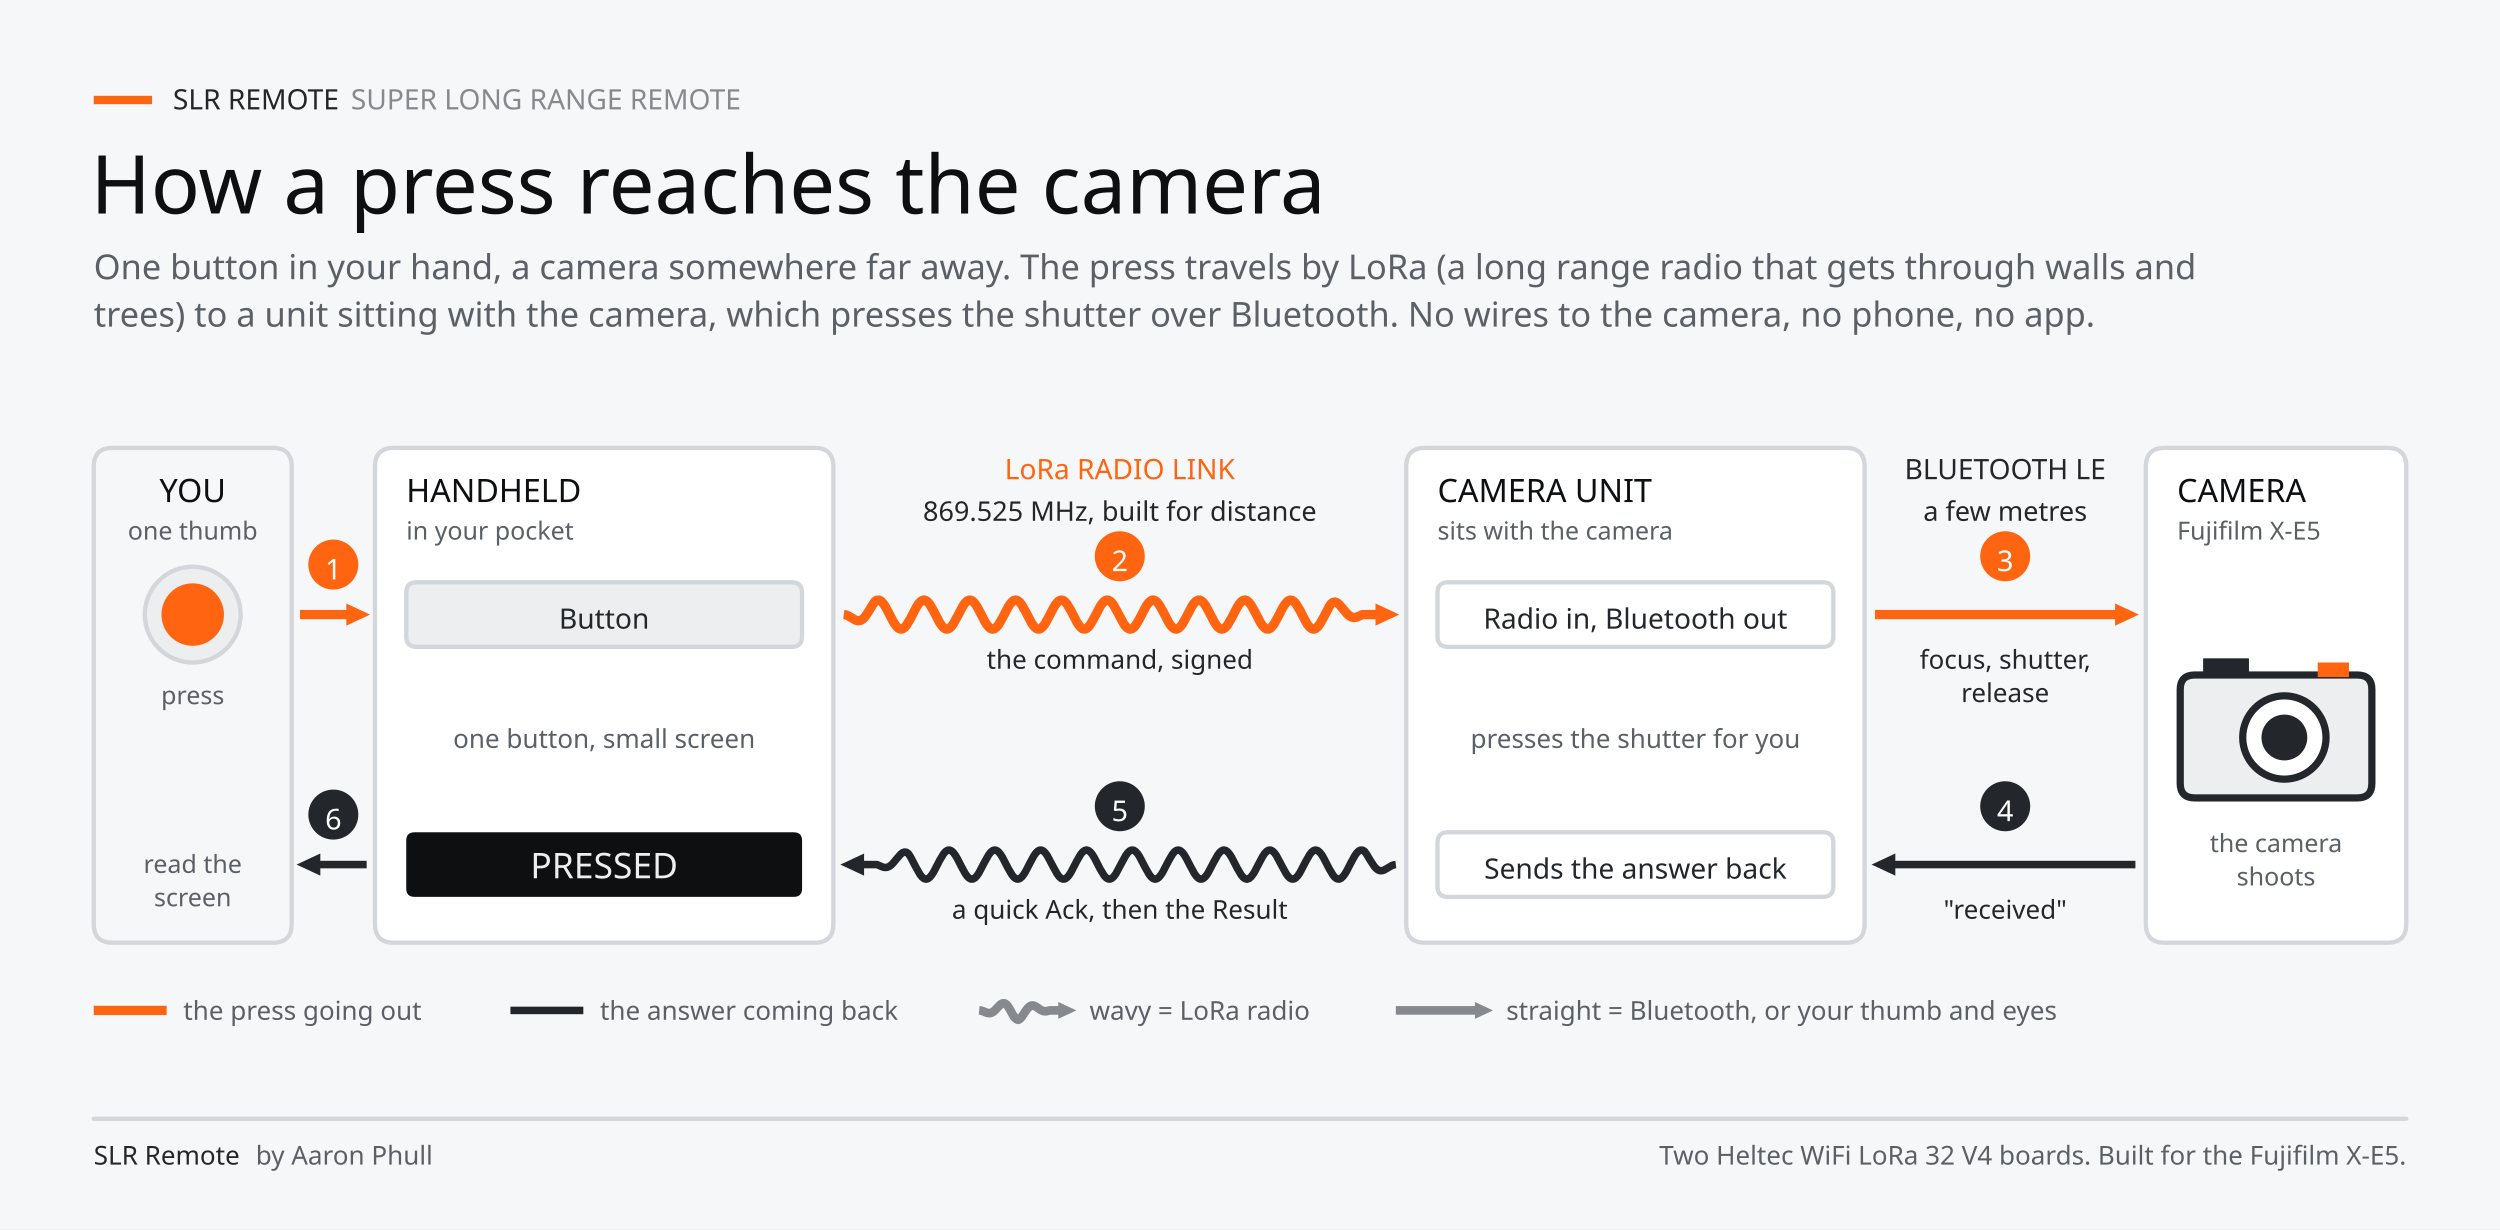
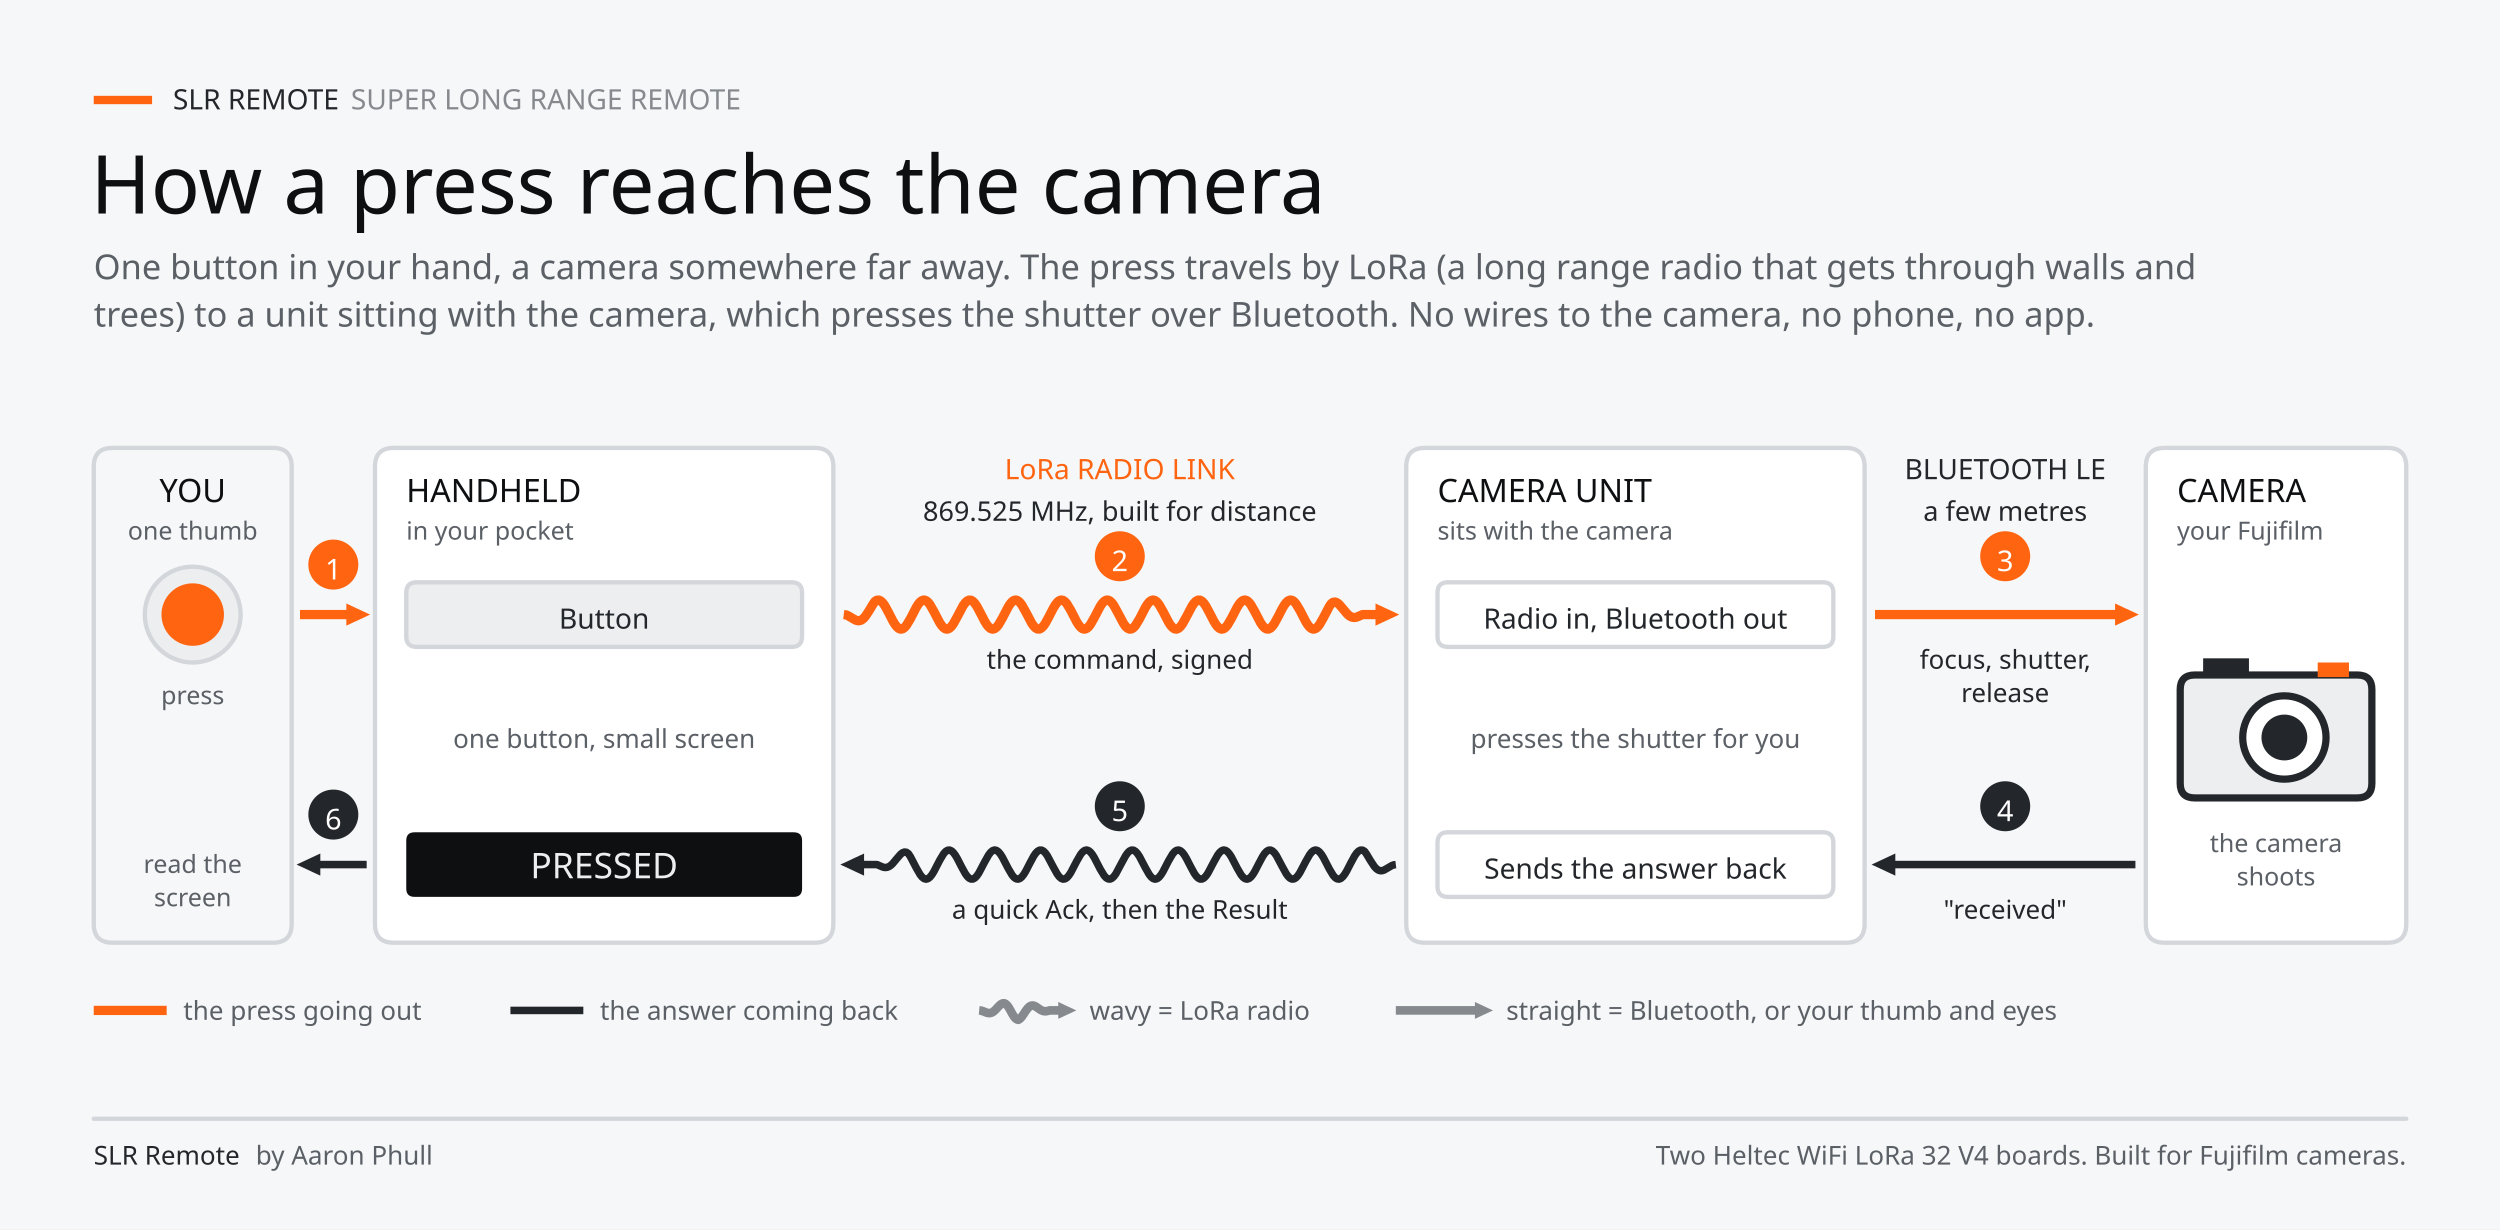
<svg xmlns="http://www.w3.org/2000/svg" width="864pt" height="424.8pt" viewBox="0 0 864 424.8" version="1.1">
  <defs>
    <style type="text/css">*{stroke-linejoin: round; stroke-linecap: butt}</style>
  </defs>
  <g id="figure_1">
    <g id="patch_1">
      <path d="M 0 424.8  L 864 424.8  L 864 0  L 0 0  z " style="fill: #f6f7f8" />
    </g>
    <g id="axes_1">
      <g id="patch_2">
        <path d="M 32.4 33.12  L 52.56 33.12  L 52.56 36  L 32.4 36  z " clip-path="url(#p7b53c7cc27)" style="fill: #ff6410" />
      </g>
      <g id="patch_3">
        <path d="M 38.88 154.8  L 94.32 154.8  Q 100.8 154.8 100.8 161.28  L 100.8 319.32  Q 100.8 325.8 94.32 325.8  L 38.88 325.8  Q 32.4 325.8 32.4 319.32  L 32.4 161.28  Q 32.4 154.8 38.88 154.8  z " clip-path="url(#p7b53c7cc27)" style="fill: #f6f7f8; stroke: #d3d6da; stroke-width: 1.5; stroke-linejoin: miter" />
      </g>
      <g id="patch_4">
        <path d="M 136.08 154.8  L 281.52 154.8  Q 288 154.8 288 161.28  L 288 319.32  Q 288 325.8 281.52 325.8  L 136.08 325.8  Q 129.6 325.8 129.6 319.32  L 129.6 161.28  Q 129.6 154.8 136.08 154.8  z " clip-path="url(#p7b53c7cc27)" style="fill: #ffffff; stroke: #d3d6da; stroke-width: 1.5; stroke-linejoin: miter" />
      </g>
      <g id="patch_5">
        <path d="M 492.48 154.8  L 637.92 154.8  Q 644.4 154.8 644.4 161.28  L 644.4 319.32  Q 644.4 325.8 637.92 325.8  L 492.48 325.8  Q 486 325.8 486 319.32  L 486 161.28  Q 486 154.8 492.48 154.8  z " clip-path="url(#p7b53c7cc27)" style="fill: #ffffff; stroke: #d3d6da; stroke-width: 1.5; stroke-linejoin: miter" />
      </g>
      <g id="patch_6">
        <path d="M 748.08 154.8  L 825.12 154.8  Q 831.6 154.8 831.6 161.28  L 831.6 319.32  Q 831.6 325.8 825.12 325.8  L 748.08 325.8  Q 741.6 325.8 741.6 319.32  L 741.6 161.28  Q 741.6 154.8 748.08 154.8  z " clip-path="url(#p7b53c7cc27)" style="fill: #ffffff; stroke: #d3d6da; stroke-width: 1.5; stroke-linejoin: miter" />
      </g>
      <g id="patch_7">
        <path d="M 66.6 195.84  C 70.992 195.84 75.204 197.585 78.31 200.69  C 81.415 203.796 83.16 208.008 83.16 212.4  C 83.16 216.792 81.415 221.004 78.31 224.11  C 75.204 227.215 70.992 228.96 66.6 228.96  C 62.208 228.96 57.996 227.215 54.89 224.11  C 51.785 221.004 50.04 216.792 50.04 212.4  C 50.04 208.008 51.785 203.796 54.89 200.69  C 57.996 197.585 62.208 195.84 66.6 195.84  z " clip-path="url(#p7b53c7cc27)" style="fill: #eceef0; stroke: #d3d6da; stroke-width: 1.5; stroke-linejoin: miter" />
      </g>
      <g id="patch_8">
        <path d="M 66.6 201.6  C 69.464 201.6 72.211 202.738 74.237 204.763  C 76.262 206.789 77.4 209.536 77.4 212.4  C 77.4 215.264 76.262 218.011 74.237 220.037  C 72.211 222.062 69.464 223.2 66.6 223.2  C 63.736 223.2 60.989 222.062 58.963 220.037  C 56.938 218.011 55.8 215.264 55.8 212.4  C 55.8 209.536 56.938 206.789 58.963 204.763  C 60.989 202.738 63.736 201.6 66.6 201.6  z " clip-path="url(#p7b53c7cc27)" style="fill: #ff6410" />
      </g>
      <g id="patch_9">
        <path d="M 144 201.24  L 273.6 201.24  Q 277.2 201.24 277.2 204.84  L 277.2 219.96  Q 277.2 223.56 273.6 223.56  L 144 223.56  Q 140.4 223.56 140.4 219.96  L 140.4 204.84  Q 140.4 201.24 144 201.24  z " clip-path="url(#p7b53c7cc27)" style="fill: #eceef0; stroke: #d3d6da; stroke-width: 1.5; stroke-linejoin: miter" />
      </g>
      <g id="patch_10">
        <path d="M 500.4 201.24  L 630 201.24  Q 633.6 201.24 633.6 204.84  L 633.6 219.96  Q 633.6 223.56 630 223.56  L 500.4 223.56  Q 496.8 223.56 496.8 219.96  L 496.8 204.84  Q 496.8 201.24 500.4 201.24  z " clip-path="url(#p7b53c7cc27)" style="fill: #ffffff; stroke: #d3d6da; stroke-width: 1.5; stroke-linejoin: miter" />
      </g>
      <g id="patch_11">
        <path d="M 500.4 287.64  L 630 287.64  Q 633.6 287.64 633.6 291.24  L 633.6 306.36  Q 633.6 309.96 630 309.96  L 500.4 309.96  Q 496.8 309.96 496.8 306.36  L 496.8 291.24  Q 496.8 287.64 500.4 287.64  z " clip-path="url(#p7b53c7cc27)" style="fill: #ffffff; stroke: #d3d6da; stroke-width: 1.5; stroke-linejoin: miter" />
      </g>
      <g id="patch_12">
        <path d="M 758.52 233.28  L 814.68 233.28  Q 819.72 233.28 819.72 238.32  L 819.72 270.72  Q 819.72 275.76 814.68 275.76  L 758.52 275.76  Q 753.48 275.76 753.48 270.72  L 753.48 238.32  Q 753.48 233.28 758.52 233.28  z " clip-path="url(#p7b53c7cc27)" style="fill: #eceef0; stroke: #23272b; stroke-width: 2.5; stroke-linejoin: miter" />
      </g>
      <g id="patch_13">
        <path d="M 761.4 227.52  L 777.24 227.52  L 777.24 234  L 761.4 234  z " clip-path="url(#p7b53c7cc27)" style="fill: #23272b" />
      </g>
      <g id="patch_14">
        <path d="M 801 228.96  L 811.8 228.96  L 811.8 234  L 801 234  z " clip-path="url(#p7b53c7cc27)" style="fill: #ff6410" />
      </g>
      <g id="line2d_1">
        <path d="M 103.68 212.4  L 120.96 212.4  " clip-path="url(#p7b53c7cc27)" style="fill: none; stroke: #ff6410; stroke-width: 3.2" />
      </g>
      <g id="line2d_2">
        <path d="M 126.72 298.8  L 109.44 298.8  " clip-path="url(#p7b53c7cc27)" style="fill: none; stroke: #23272b; stroke-width: 2.6" />
      </g>
      <g id="line2d_3">
        <path d="M 291.6 212.4  L 292.277 212.484  L 292.953 212.723  L 294.306 213.51  L 295.659 214.293  L 296.336 214.506  L 297.012 214.518  L 297.689 214.287  L 298.365 213.796  L 299.042 213.055  L 300.395 211.004  L 301.748 208.739  L 302.424 207.795  L 303.101 207.417  L 303.778 207.395  L 304.454 207.732  L 305.131 208.402  L 305.807 209.359  L 307.16 211.842  L 308.513 214.481  L 309.19 215.624  L 309.866 216.536  L 310.543 217.151  L 311.219 217.427  L 311.896 217.343  L 312.572 216.905  L 313.249 216.144  L 314.602 213.893  L 316.632 209.964  L 317.308 208.882  L 317.985 208.051  L 318.661 207.531  L 319.338 207.36  L 320.014 207.55  L 320.691 208.087  L 321.367 208.932  L 322.72 211.29  L 324.75 215.175  L 325.426 216.191  L 326.103 216.936  L 326.779 217.356  L 327.456 217.422  L 328.133 217.127  L 328.809 216.495  L 329.486 215.569  L 330.839 213.12  L 332.868 209.303  L 333.545 208.36  L 334.221 207.705  L 334.898 207.387  L 335.574 207.428  L 336.251 207.825  L 336.927 208.549  L 337.604 209.548  L 338.957 212.074  L 340.31 214.692  L 340.987 215.8  L 341.663 216.665  L 342.34 217.224  L 343.016 217.438  L 343.693 217.292  L 344.369 216.795  L 345.046 215.984  L 346.399 213.668  L 348.428 209.763  L 349.105 208.718  L 349.781 207.937  L 350.458 207.476  L 351.134 207.367  L 351.811 207.619  L 352.488 208.212  L 353.164 209.106  L 354.517 211.519  L 356.547 215.367  L 357.223 216.341  L 357.9 217.033  L 358.576 217.393  L 359.253 217.396  L 359.929 217.041  L 360.606 216.354  L 361.282 215.384  L 362.635 212.888  L 363.989 210.255  L 364.665 209.122  L 365.342 208.224  L 366.018 207.625  L 366.695 207.368  L 367.371 207.471  L 368.048 207.927  L 368.724 208.703  L 370.077 210.975  L 372.107 214.897  L 372.783 215.969  L 373.46 216.785  L 374.136 217.287  L 374.813 217.439  L 375.49 217.23  L 376.166 216.676  L 376.843 215.816  L 378.196 213.441  L 380.225 209.566  L 380.902 208.563  L 381.578 207.834  L 382.255 207.432  L 382.931 207.385  L 383.608 207.698  L 384.284 208.347  L 384.961 209.286  L 386.314 211.75  L 388.344 215.552  L 389.02 216.482  L 389.697 217.12  L 390.373 217.42  L 391.05 217.36  L 391.726 216.945  L 392.403 216.205  L 393.756 213.981  L 395.785 210.046  L 396.462 208.948  L 397.138 208.098  L 397.815 207.556  L 398.491 207.36  L 399.168 207.526  L 399.845 208.04  L 400.521 208.866  L 401.874 211.2  L 403.904 215.097  L 404.58 216.13  L 405.257 216.895  L 405.933 217.339  L 406.61 217.429  L 407.286 217.159  L 407.963 216.548  L 408.639 215.641  L 409.992 213.211  L 412.022 209.376  L 412.699 208.415  L 413.375 207.74  L 414.052 207.398  L 414.728 207.414  L 415.405 207.787  L 416.081 208.49  L 416.758 209.473  L 418.111 211.982  L 419.464 214.609  L 420.14 215.731  L 420.817 216.615  L 421.493 217.197  L 422.17 217.435  L 422.846 217.313  L 423.523 216.84  L 424.2 216.048  L 425.553 213.757  L 427.582 209.842  L 428.259 208.782  L 428.935 207.981  L 429.612 207.497  L 430.288 207.363  L 430.965 207.59  L 431.641 208.162  L 432.318 209.036  L 433.671 211.428  L 435.701 215.292  L 436.377 216.283  L 437.054 216.996  L 437.73 217.38  L 438.407 217.407  L 439.083 217.077  L 439.76 216.411  L 440.436 215.458  L 441.789 212.98  L 443.142 210.338  L 443.819 209.193  L 444.495 208.277  L 445.172 207.656  L 445.848 207.375  L 446.525 207.453  L 447.202 207.886  L 447.878 208.641  L 449.231 210.887  L 451.261 214.817  L 451.937 215.903  L 452.614 216.738  L 453.29 217.263  L 453.967 217.44  L 454.643 217.256  L 455.32 216.724  L 455.996 215.883  L 457.349 213.531  L 459.379 209.643  L 460.056 208.623  L 460.732 208.147  L 461.409 208.057  L 462.085 208.309  L 462.762 208.841  L 464.115 210.404  L 465.468 212.028  L 466.144 212.666  L 466.821 213.119  L 467.497 213.365  L 468.174 213.409  L 468.85 213.281  L 470.203 212.712  L 470.88 212.4  L 476.64 212.4  L 476.64 212.4  " clip-path="url(#p7b53c7cc27)" style="fill: none; stroke: #ff6410; stroke-width: 3.2" />
      </g>
      <g id="line2d_4">
        <path d="M 482.4 298.8  L 481.723 298.884  L 481.047 299.123  L 479.694 299.91  L 478.341 300.693  L 477.664 300.906  L 476.988 300.918  L 476.311 300.687  L 475.635 300.196  L 474.958 299.455  L 473.605 297.404  L 472.252 295.139  L 471.576 294.195  L 470.899 293.817  L 470.222 293.795  L 469.546 294.132  L 468.869 294.802  L 468.193 295.759  L 466.84 298.242  L 465.487 300.881  L 464.81 302.024  L 464.134 302.936  L 463.457 303.551  L 462.781 303.827  L 462.104 303.743  L 461.428 303.305  L 460.751 302.544  L 459.398 300.293  L 457.368 296.364  L 456.692 295.282  L 456.015 294.451  L 455.339 293.931  L 454.662 293.76  L 453.986 293.95  L 453.309 294.487  L 452.633 295.332  L 451.28 297.69  L 449.25 301.575  L 448.574 302.591  L 447.897 303.336  L 447.221 303.756  L 446.544 303.822  L 445.867 303.527  L 445.191 302.895  L 444.514 301.969  L 443.161 299.52  L 441.132 295.703  L 440.455 294.76  L 439.779 294.105  L 439.102 293.787  L 438.426 293.828  L 437.749 294.225  L 437.073 294.949  L 436.396 295.948  L 435.043 298.474  L 433.69 301.092  L 433.013 302.2  L 432.337 303.065  L 431.66 303.624  L 430.984 303.838  L 430.307 303.692  L 429.631 303.195  L 428.954 302.384  L 427.601 300.068  L 425.572 296.163  L 424.895 295.118  L 424.219 294.337  L 423.542 293.876  L 422.866 293.767  L 422.189 294.019  L 421.512 294.612  L 420.836 295.506  L 419.483 297.919  L 417.453 301.767  L 416.777 302.741  L 416.1 303.433  L 415.424 303.793  L 414.747 303.796  L 414.071 303.441  L 413.394 302.754  L 412.718 301.784  L 411.365 299.288  L 410.011 296.655  L 409.335 295.522  L 408.658 294.624  L 407.982 294.025  L 407.305 293.768  L 406.629 293.871  L 405.952 294.327  L 405.276 295.103  L 403.923 297.375  L 401.893 301.297  L 401.217 302.369  L 400.54 303.185  L 399.864 303.687  L 399.187 303.839  L 398.51 303.63  L 397.834 303.076  L 397.157 302.216  L 395.804 299.841  L 393.775 295.966  L 393.098 294.963  L 392.422 294.234  L 391.745 293.832  L 391.069 293.785  L 390.392 294.098  L 389.716 294.747  L 389.039 295.686  L 387.686 298.15  L 385.656 301.952  L 384.98 302.882  L 384.303 303.52  L 383.627 303.82  L 382.95 303.76  L 382.274 303.345  L 381.597 302.605  L 380.244 300.381  L 378.215 296.446  L 377.538 295.348  L 376.862 294.498  L 376.185 293.956  L 375.509 293.76  L 374.832 293.926  L 374.155 294.44  L 373.479 295.266  L 372.126 297.6  L 370.096 301.497  L 369.42 302.53  L 368.743 303.295  L 368.067 303.739  L 367.39 303.829  L 366.714 303.559  L 366.037 302.948  L 365.361 302.041  L 364.008 299.611  L 361.978 295.776  L 361.301 294.815  L 360.625 294.14  L 359.948 293.798  L 359.272 293.814  L 358.595 294.187  L 357.919 294.89  L 357.242 295.873  L 355.889 298.382  L 354.536 301.009  L 353.86 302.131  L 353.183 303.015  L 352.507 303.597  L 351.83 303.835  L 351.154 303.713  L 350.477 303.24  L 349.8 302.448  L 348.447 300.157  L 346.418 296.242  L 345.741 295.182  L 345.065 294.381  L 344.388 293.897  L 343.712 293.763  L 343.035 293.99  L 342.359 294.562  L 341.682 295.436  L 340.329 297.828  L 338.299 301.692  L 337.623 302.683  L 336.946 303.396  L 336.27 303.78  L 335.593 303.807  L 334.917 303.477  L 334.24 302.811  L 333.564 301.858  L 332.211 299.38  L 330.858 296.738  L 330.181 295.593  L 329.505 294.677  L 328.828 294.056  L 328.152 293.775  L 327.475 293.853  L 326.798 294.286  L 326.122 295.041  L 324.769 297.287  L 322.739 301.217  L 322.063 302.303  L 321.386 303.138  L 320.71 303.663  L 320.033 303.84  L 319.357 303.656  L 318.68 303.124  L 318.004 302.283  L 316.651 299.931  L 314.621 296.043  L 313.944 295.023  L 313.268 294.547  L 312.591 294.457  L 311.915 294.709  L 311.238 295.241  L 309.885 296.804  L 308.532 298.428  L 307.856 299.066  L 307.179 299.519  L 306.503 299.765  L 305.826 299.809  L 305.15 299.681  L 303.797 299.112  L 303.12 298.8  L 297.36 298.8  L 297.36 298.8  " clip-path="url(#p7b53c7cc27)" style="fill: none; stroke: #23272b; stroke-width: 2.6" />
      </g>
      <g id="line2d_5">
        <path d="M 648 212.4  L 732.24 212.4  " clip-path="url(#p7b53c7cc27)" style="fill: none; stroke: #ff6410; stroke-width: 3.2" />
      </g>
      <g id="line2d_6">
        <path d="M 738 298.8  L 653.76 298.8  " clip-path="url(#p7b53c7cc27)" style="fill: none; stroke: #23272b; stroke-width: 2.6" />
      </g>
      <g id="line2d_7">
        <path d="M 32.4 349.2  L 57.6 349.2  " clip-path="url(#p7b53c7cc27)" style="fill: none; stroke: #ff6410; stroke-width: 3.2" />
      </g>
      <g id="line2d_8">
        <path d="M 176.4 349.2  L 201.6 349.2  " clip-path="url(#p7b53c7cc27)" style="fill: none; stroke: #23272b; stroke-width: 2.6" />
      </g>
      <g id="line2d_9">
        <path d="M 338.4 349.2  L 338.941 349.25  L 339.482 349.391  L 340.022 349.594  L 340.563 349.818  L 341.104 350.011  L 341.645 350.125  L 342.186 350.117  L 342.726 349.959  L 343.267 349.645  L 343.808 349.192  L 344.349 348.64  L 344.89 348.047  L 345.43 347.486  L 345.971 347.035  L 346.512 346.766  L 347.053 346.737  L 347.594 346.982  L 348.134 347.503  L 348.675 348.273  L 349.216 349.23  L 349.757 350.231  L 350.298 351.131  L 350.838 351.841  L 351.379 352.292  L 351.92 352.44  L 352.461 352.12  L 353.002 351.541  L 353.542 350.792  L 354.083 349.969  L 354.624 349.166  L 355.165 348.467  L 355.706 347.935  L 356.246 347.608  L 356.787 347.494  L 357.328 347.578  L 357.869 347.819  L 358.41 348.163  L 358.95 348.549  L 359.491 348.916  L 360.032 349.215  L 360.573 349.412  L 361.114 349.494  L 361.654 349.466  L 362.195 349.355  L 362.736 349.2  L 366.768 349.2  " clip-path="url(#p7b53c7cc27)" style="fill: none; stroke: #868a8f; stroke-width: 3" />
      </g>
      <g id="line2d_10">
        <path d="M 482.4 349.2  L 510.768 349.2  " clip-path="url(#p7b53c7cc27)" style="fill: none; stroke: #868a8f; stroke-width: 3" />
      </g>
      <g id="line2d_11">
        <path d="M 32.4 386.64  L 831.6 386.64  " clip-path="url(#p7b53c7cc27)" style="fill: none; stroke: #d3d6da; stroke-width: 1.5; stroke-linecap: round" />
      </g>
      <g id="text_1">
        <text style="font-size: 9.72px; font-family: 'Avenir Next Medium'; text-anchor: middle; fill: #23272b" x="208.8" y="217.26" transform="rotate(-0 208.8 217.26)">Button</text>
      </g>
      <g id="patch_15">
        <path d="M 143.28 287.64  L 274.32 287.64  Q 277.2 287.64 277.2 290.52  L 277.2 307.08  Q 277.2 309.96 274.32 309.96  L 143.28 309.96  Q 140.4 309.96 140.4 307.08  L 140.4 290.52  Q 140.4 287.64 143.28 287.64  z " clip-path="url(#p7b53c7cc27)" style="fill: #0e0f11" />
      </g>
      <g id="text_2">
        <text style="font-size: 9.72px; font-family: 'Avenir Next Medium'; text-anchor: middle; fill: #23272b" x="565.2" y="217.26" transform="rotate(-0 565.2 217.26)">Radio in, Bluetooth out</text>
      </g>
      <g id="text_3">
        <text style="font-size: 9.72px; font-family: 'Avenir Next Medium'; text-anchor: middle; fill: #23272b" x="565.2" y="303.66" transform="rotate(-0 565.2 303.66)">Sends the answer back</text>
      </g>
      <g id="patch_16">
        <path d="M 789.48 240.48  C 793.299 240.48 796.962 241.997 799.662 244.698  C 802.363 247.398 803.88 251.061 803.88 254.88  C 803.88 258.699 802.363 262.362 799.662 265.062  C 796.962 267.763 793.299 269.28 789.48 269.28  C 785.661 269.28 781.998 267.763 779.298 265.062  C 776.597 262.362 775.08 258.699 775.08 254.88  C 775.08 251.061 776.597 247.398 779.298 244.698  C 781.998 241.997 785.661 240.48 789.48 240.48  z " clip-path="url(#p7b53c7cc27)" style="fill: #ffffff; stroke: #23272b; stroke-width: 2.5; stroke-linejoin: miter" />
      </g>
      <g id="patch_17">
        <path d="M 126.72 212.4  L 120.195 215.443  L 120.195 209.357  z " clip-path="url(#p7b53c7cc27)" style="fill: #ff6410; stroke: #ff6410; stroke-linejoin: miter" />
      </g>
      <g id="patch_18">
        <path d="M 103.68 298.8  L 110.205 295.757  L 110.205 301.843  z " clip-path="url(#p7b53c7cc27)" style="fill: #23272b; stroke: #23272b; stroke-linejoin: miter" />
      </g>
      <g id="patch_19">
        <path d="M 482.4 212.4  L 475.875 215.443  L 475.875 209.357  z " clip-path="url(#p7b53c7cc27)" style="fill: #ff6410; stroke: #ff6410; stroke-linejoin: miter" />
      </g>
      <g id="patch_20">
        <path d="M 291.6 298.8  L 298.125 295.757  L 298.125 301.843  z " clip-path="url(#p7b53c7cc27)" style="fill: #23272b; stroke: #23272b; stroke-linejoin: miter" />
      </g>
      <g id="patch_21">
        <path d="M 738 212.4  L 731.475 215.443  L 731.475 209.357  z " clip-path="url(#p7b53c7cc27)" style="fill: #ff6410; stroke: #ff6410; stroke-linejoin: miter" />
      </g>
      <g id="patch_22">
        <path d="M 648 298.8  L 654.525 295.757  L 654.525 301.843  z " clip-path="url(#p7b53c7cc27)" style="fill: #23272b; stroke: #23272b; stroke-linejoin: miter" />
      </g>
      <g id="patch_23">
        <path d="M 370.8 349.2  L 366.232 351.33  L 366.232 347.07  z " clip-path="url(#p7b53c7cc27)" style="fill: #868a8f; stroke: #868a8f; stroke-linejoin: miter" />
      </g>
      <g id="patch_24">
        <path d="M 514.8 349.2  L 510.232 351.33  L 510.232 347.07  z " clip-path="url(#p7b53c7cc27)" style="fill: #868a8f; stroke: #868a8f; stroke-linejoin: miter" />
      </g>
      <g id="text_4">
        <text style="font-size: 9.72px; font-family: 'DIN Alternate'; text-anchor: start; fill: #23272b" x="59.76" y="37.8" transform="rotate(-0 59.76 37.8)">SLR REMOTE</text>
      </g>
      <g id="text_5">
        <text style="font-size: 9.72px; font-family: 'DIN Alternate'; text-anchor: start; fill: #868a8f" x="121.252" y="37.8" transform="rotate(-0 121.2524 37.8)">SUPER LONG RANGE REMOTE</text>
      </g>
      <g id="text_6">
        <text style="font-size: 28.08px; font-family: 'Avenir Next Demi Bold'; text-anchor: start; fill: #0e0f11" x="31.32" y="73.8" transform="rotate(-0 31.32 73.8)">How a press reaches the camera</text>
      </g>
      <g id="text_7">
        <text style="font-size: 11.88px; font-family: 'Avenir Next'; text-anchor: start; fill: #5b6066" x="32.4" y="96.48" transform="rotate(-0 32.4 96.48)">One button in your hand, a camera somewhere far away. The press travels by LoRa (a long range radio that gets through walls and</text>
      </g>
      <g id="text_8">
        <text style="font-size: 11.88px; font-family: 'Avenir Next'; text-anchor: start; fill: #5b6066" x="32.4" y="112.874" transform="rotate(-0 32.4 112.8744)">trees) to a unit sitting with the camera, which presses the shutter over Bluetooth. No wires to the camera, no phone, no app.</text>
      </g>
      <g id="text_9">
        <text style="font-size: 11.16px; font-family: 'Avenir Next Demi Bold'; text-anchor: middle; fill: #0e0f11" x="66.6" y="173.52" transform="rotate(-0 66.6 173.52)">YOU</text>
      </g>
      <g id="text_10">
        <text style="font-size: 8.64px; font-family: 'Avenir Next'; text-anchor: middle; fill: #5b6066" x="66.6" y="186.48" transform="rotate(-0 66.6 186.48)">one thumb</text>
      </g>
      <g id="text_11">
        <text style="font-size: 8.64px; font-family: 'Avenir Next'; text-anchor: middle; fill: #5b6066" x="66.6" y="243.36" transform="rotate(-0 66.6 243.36)">press</text>
      </g>
      <g id="text_12">
        <text style="font-size: 8.64px; font-family: 'Avenir Next'; text-anchor: middle; fill: #5b6066" x="66.6" y="301.68" transform="rotate(-0 66.6 301.68)">read the</text>
      </g>
      <g id="text_13">
        <text style="font-size: 8.64px; font-family: 'Avenir Next'; text-anchor: middle; fill: #5b6066" x="66.6" y="313.2" transform="rotate(-0 66.6 313.2)">screen</text>
      </g>
      <g id="text_14">
        <text style="font-size: 11.16px; font-family: 'Avenir Next Demi Bold'; text-anchor: start; fill: #0e0f11" x="140.4" y="173.52" transform="rotate(-0 140.4 173.52)">HANDHELD</text>
      </g>
      <g id="text_15">
        <text style="font-size: 8.64px; font-family: 'Avenir Next'; text-anchor: start; fill: #5b6066" x="140.4" y="186.48" transform="rotate(-0 140.4 186.48)">in your pocket</text>
      </g>
      <g id="text_16">
        <text style="font-size: 9px; font-family: 'Avenir Next'; text-anchor: middle; fill: #5b6066" x="208.8" y="258.48" transform="rotate(-0 208.8 258.48)">one button, small screen</text>
      </g>
      <g id="text_17">
        <text style="font-size: 11.16px; font-family: 'Avenir Next Demi Bold'; text-anchor: start; fill: #0e0f11" x="496.8" y="173.52" transform="rotate(-0 496.8 173.52)">CAMERA UNIT</text>
      </g>
      <g id="text_18">
        <text style="font-size: 8.64px; font-family: 'Avenir Next'; text-anchor: start; fill: #5b6066" x="496.8" y="186.48" transform="rotate(-0 496.8 186.48)">sits with the camera</text>
      </g>
      <g id="text_19">
        <text style="font-size: 9px; font-family: 'Avenir Next'; text-anchor: middle; fill: #5b6066" x="565.2" y="258.48" transform="rotate(-0 565.2 258.48)">presses the shutter for you</text>
      </g>
      <g id="text_20">
        <text style="font-size: 11.16px; font-family: 'Avenir Next Demi Bold'; text-anchor: start; fill: #0e0f11" x="752.4" y="173.52" transform="rotate(-0 752.4 173.52)">CAMERA</text>
      </g>
      <g id="text_21">
-         <text style="font-size: 8.64px; font-family: 'Avenir Next'; text-anchor: start; fill: #5b6066" x="752.4" y="186.48" transform="rotate(-0 752.4 186.48)">Fujifilm X-E5</text>
+         <text style="font-size: 8.64px; font-family: 'Avenir Next'; text-anchor: start; fill: #5b6066" x="752.4" y="186.48" transform="rotate(-0 752.4 186.48)">your Fujifilm</text>
      </g>
      <g id="patch_25">
        <path d="M 789.48 246.96  C 791.58 246.96 793.595 247.795 795.08 249.28  C 796.565 250.765 797.4 252.78 797.4 254.88  C 797.4 256.98 796.565 258.995 795.08 260.48  C 793.595 261.965 791.58 262.8 789.48 262.8  C 787.38 262.8 785.365 261.965 783.88 260.48  C 782.395 258.995 781.56 256.98 781.56 254.88  C 781.56 252.78 782.395 250.765 783.88 249.28  C 785.365 247.795 787.38 246.96 789.48 246.96  z " clip-path="url(#p7b53c7cc27)" style="fill: #23272b" />
      </g>
      <g id="text_22">
        <text style="font-size: 8.64px; font-family: 'Avenir Next'; text-anchor: middle; fill: #5b6066" x="786.6" y="294.48" transform="rotate(-0 786.6 294.48)">the camera</text>
      </g>
      <g id="text_23">
        <text style="font-size: 8.64px; font-family: 'Avenir Next'; text-anchor: middle; fill: #5b6066" x="786.6" y="306" transform="rotate(-0 786.6 306)">shoots</text>
      </g>
      <g id="text_24">
        <text style="font-size: 9.72px; font-family: 'DIN Alternate'; text-anchor: middle; fill: #ff6410" x="387" y="165.6" transform="rotate(-0 387 165.6)">LoRa RADIO LINK</text>
      </g>
      <g id="text_25">
        <text style="font-size: 9.36px; font-family: 'Avenir Next Medium'; text-anchor: middle; fill: #23272b" x="387" y="180" transform="rotate(-0 387 180)">869.525 MHz, built for distance</text>
      </g>
      <g id="text_26">
        <text style="font-size: 9px; font-family: 'Avenir Next Medium'; text-anchor: middle; fill: #23272b" x="387" y="231.12" transform="rotate(-0 387 231.12)">the command, signed</text>
      </g>
      <g id="text_27">
        <text style="font-size: 9px; font-family: 'Avenir Next Medium'; text-anchor: middle; fill: #23272b" x="387" y="317.52" transform="rotate(-0 387 317.52)">a quick Ack, then the Result</text>
      </g>
      <g id="text_28">
        <text style="font-size: 9.72px; font-family: 'DIN Alternate'; text-anchor: middle; fill: #23272b" x="693" y="165.6" transform="rotate(-0 693 165.6)">BLUETOOTH LE</text>
      </g>
      <g id="text_29">
        <text style="font-size: 9.36px; font-family: 'Avenir Next Medium'; text-anchor: middle; fill: #23272b" x="693" y="180" transform="rotate(-0 693 180)">a few metres</text>
      </g>
      <g id="text_30">
        <text style="font-size: 9px; font-family: 'Avenir Next Medium'; text-anchor: middle; fill: #23272b" x="693" y="231.12" transform="rotate(-0 693 231.12)">focus, shutter,</text>
      </g>
      <g id="text_31">
        <text style="font-size: 9px; font-family: 'Avenir Next Medium'; text-anchor: middle; fill: #23272b" x="693" y="242.64" transform="rotate(-0 693 242.64)">release</text>
      </g>
      <g id="text_32">
        <text style="font-size: 9px; font-family: 'Avenir Next Medium'; text-anchor: middle; fill: #23272b" x="693" y="317.52" transform="rotate(-0 693 317.52)">"received"</text>
      </g>
      <g id="text_33">
        <text style="font-size: 9px; font-family: 'Avenir Next'; text-anchor: start; fill: #5b6066" x="63.36" y="352.44" transform="rotate(-0 63.36 352.44)">the press going out</text>
      </g>
      <g id="text_34">
        <text style="font-size: 9px; font-family: 'Avenir Next'; text-anchor: start; fill: #5b6066" x="207.36" y="352.44" transform="rotate(-0 207.36 352.44)">the answer coming back</text>
      </g>
      <g id="text_35">
        <text style="font-size: 9px; font-family: 'Avenir Next'; text-anchor: start; fill: #5b6066" x="376.56" y="352.44" transform="rotate(-0 376.56 352.44)">wavy = LoRa radio</text>
      </g>
      <g id="text_36">
        <text style="font-size: 9px; font-family: 'Avenir Next'; text-anchor: start; fill: #5b6066" x="520.56" y="352.44" transform="rotate(-0 520.56 352.44)">straight = Bluetooth, or your thumb and eyes</text>
      </g>
      <g id="text_37">
        <text style="font-size: 9px; font-family: 'Avenir Next Demi Bold'; text-anchor: start; fill: #23272b" x="32.4" y="402.48" transform="rotate(-0 32.4 402.48)">SLR Remote</text>
      </g>
      <g id="text_38">
        <text style="font-size: 9px; font-family: 'Avenir Next'; text-anchor: start; fill: #5b6066" x="88.381" y="402.48" transform="rotate(-0 88.38141 402.48)">by Aaron Phull</text>
      </g>
      <g id="text_39">
-         <text style="font-size: 9px; font-family: 'Avenir Next'; text-anchor: end; fill: #5b6066" x="831.6" y="402.48" transform="rotate(-0 831.6 402.48)">Two Heltec WiFi LoRa 32 V4 boards. Built for the Fujifilm X-E5.</text>
+         <text style="font-size: 9px; font-family: 'Avenir Next'; text-anchor: end; fill: #5b6066" x="831.6" y="402.48" transform="rotate(-0 831.6 402.48)">Two Heltec WiFi LoRa 32 V4 boards. Built for Fujifilm cameras.</text>
      </g>
      <g id="text_40">
        <text style="font-size: 12.24px; font-family: 'DIN Alternate'; text-anchor: middle; fill: #eceef0" x="208.8" y="303.536" transform="rotate(-0 208.8 303.5364)">PRESSED</text>
      </g>
      <g id="patch_26">
        <path d="M 115.2 186.48  C 117.491 186.48 119.689 187.39 121.309 189.011  C 122.93 190.631 123.84 192.829 123.84 195.12  C 123.84 197.411 122.93 199.609 121.309 201.229  C 119.689 202.85 117.491 203.76 115.2 203.76  C 112.909 203.76 110.711 202.85 109.091 201.229  C 107.47 199.609 106.56 197.411 106.56 195.12  C 106.56 192.829 107.47 190.631 109.091 189.011  C 110.711 187.39 112.909 186.48 115.2 186.48  z " clip-path="url(#p7b53c7cc27)" style="fill: #ff6410" />
      </g>
      <g id="patch_27">
        <path d="M 115.2 272.88  C 117.491 272.88 119.689 273.79 121.309 275.411  C 122.93 277.031 123.84 279.229 123.84 281.52  C 123.84 283.811 122.93 286.009 121.309 287.629  C 119.689 289.25 117.491 290.16 115.2 290.16  C 112.909 290.16 110.711 289.25 109.091 287.629  C 107.47 286.009 106.56 283.811 106.56 281.52  C 106.56 279.229 107.47 277.031 109.091 275.411  C 110.711 273.79 112.909 272.88 115.2 272.88  z " clip-path="url(#p7b53c7cc27)" style="fill: #23272b" />
      </g>
      <g id="patch_28">
        <path d="M 387 183.6  C 389.291 183.6 391.489 184.51 393.109 186.131  C 394.73 187.751 395.64 189.949 395.64 192.24  C 395.64 194.531 394.73 196.729 393.109 198.349  C 391.489 199.97 389.291 200.88 387 200.88  C 384.709 200.88 382.511 199.97 380.891 198.349  C 379.27 196.729 378.36 194.531 378.36 192.24  C 378.36 189.949 379.27 187.751 380.891 186.131  C 382.511 184.51 384.709 183.6 387 183.6  z " clip-path="url(#p7b53c7cc27)" style="fill: #ff6410" />
      </g>
      <g id="patch_29">
        <path d="M 387 270  C 389.291 270 391.489 270.91 393.109 272.531  C 394.73 274.151 395.64 276.349 395.64 278.64  C 395.64 280.931 394.73 283.129 393.109 284.749  C 391.489 286.37 389.291 287.28 387 287.28  C 384.709 287.28 382.511 286.37 380.891 284.749  C 379.27 283.129 378.36 280.931 378.36 278.64  C 378.36 276.349 379.27 274.151 380.891 272.531  C 382.511 270.91 384.709 270 387 270  z " clip-path="url(#p7b53c7cc27)" style="fill: #23272b" />
      </g>
      <g id="patch_30">
        <path d="M 693 183.6  C 695.291 183.6 697.489 184.51 699.109 186.131  C 700.73 187.751 701.64 189.949 701.64 192.24  C 701.64 194.531 700.73 196.729 699.109 198.349  C 697.489 199.97 695.291 200.88 693 200.88  C 690.709 200.88 688.511 199.97 686.891 198.349  C 685.27 196.729 684.36 194.531 684.36 192.24  C 684.36 189.949 685.27 187.751 686.891 186.131  C 688.511 184.51 690.709 183.6 693 183.6  z " clip-path="url(#p7b53c7cc27)" style="fill: #ff6410" />
      </g>
      <g id="patch_31">
        <path d="M 693 270  C 695.291 270 697.489 270.91 699.109 272.531  C 700.73 274.151 701.64 276.349 701.64 278.64  C 701.64 280.931 700.73 283.129 699.109 284.749  C 697.489 286.37 695.291 287.28 693 287.28  C 690.709 287.28 688.511 286.37 686.891 284.749  C 685.27 283.129 684.36 280.931 684.36 278.64  C 684.36 276.349 685.27 274.151 686.891 272.531  C 688.511 270.91 690.709 270 693 270  z " clip-path="url(#p7b53c7cc27)" style="fill: #23272b" />
      </g>
      <g id="text_41">
        <text style="font-size: 9.936px; font-family: 'Avenir Next Demi Bold'; text-anchor: middle; fill: #ffffff" x="115.2" y="200.261" transform="rotate(-0 115.2 200.2608)">1</text>
      </g>
      <g id="text_42">
        <text style="font-size: 9.936px; font-family: 'Avenir Next Demi Bold'; text-anchor: middle; fill: #ffffff" x="115.2" y="286.661" transform="rotate(-0 115.2 286.6608)">6</text>
      </g>
      <g id="text_43">
        <text style="font-size: 9.936px; font-family: 'Avenir Next Demi Bold'; text-anchor: middle; fill: #ffffff" x="387" y="197.381" transform="rotate(-0 387 197.3808)">2</text>
      </g>
      <g id="text_44">
        <text style="font-size: 9.936px; font-family: 'Avenir Next Demi Bold'; text-anchor: middle; fill: #ffffff" x="387" y="283.781" transform="rotate(-0 387 283.7808)">5</text>
      </g>
      <g id="text_45">
        <text style="font-size: 9.936px; font-family: 'Avenir Next Demi Bold'; text-anchor: middle; fill: #ffffff" x="693" y="197.381" transform="rotate(-0 693 197.3808)">3</text>
      </g>
      <g id="text_46">
        <text style="font-size: 9.936px; font-family: 'Avenir Next Demi Bold'; text-anchor: middle; fill: #ffffff" x="693" y="283.781" transform="rotate(-0 693 283.7808)">4</text>
      </g>
    </g>
  </g>
  <defs>
    <clipPath id="p7b53c7cc27">
      <rect x="0" y="0" width="864" height="424.8" />
    </clipPath>
  </defs>
</svg>
